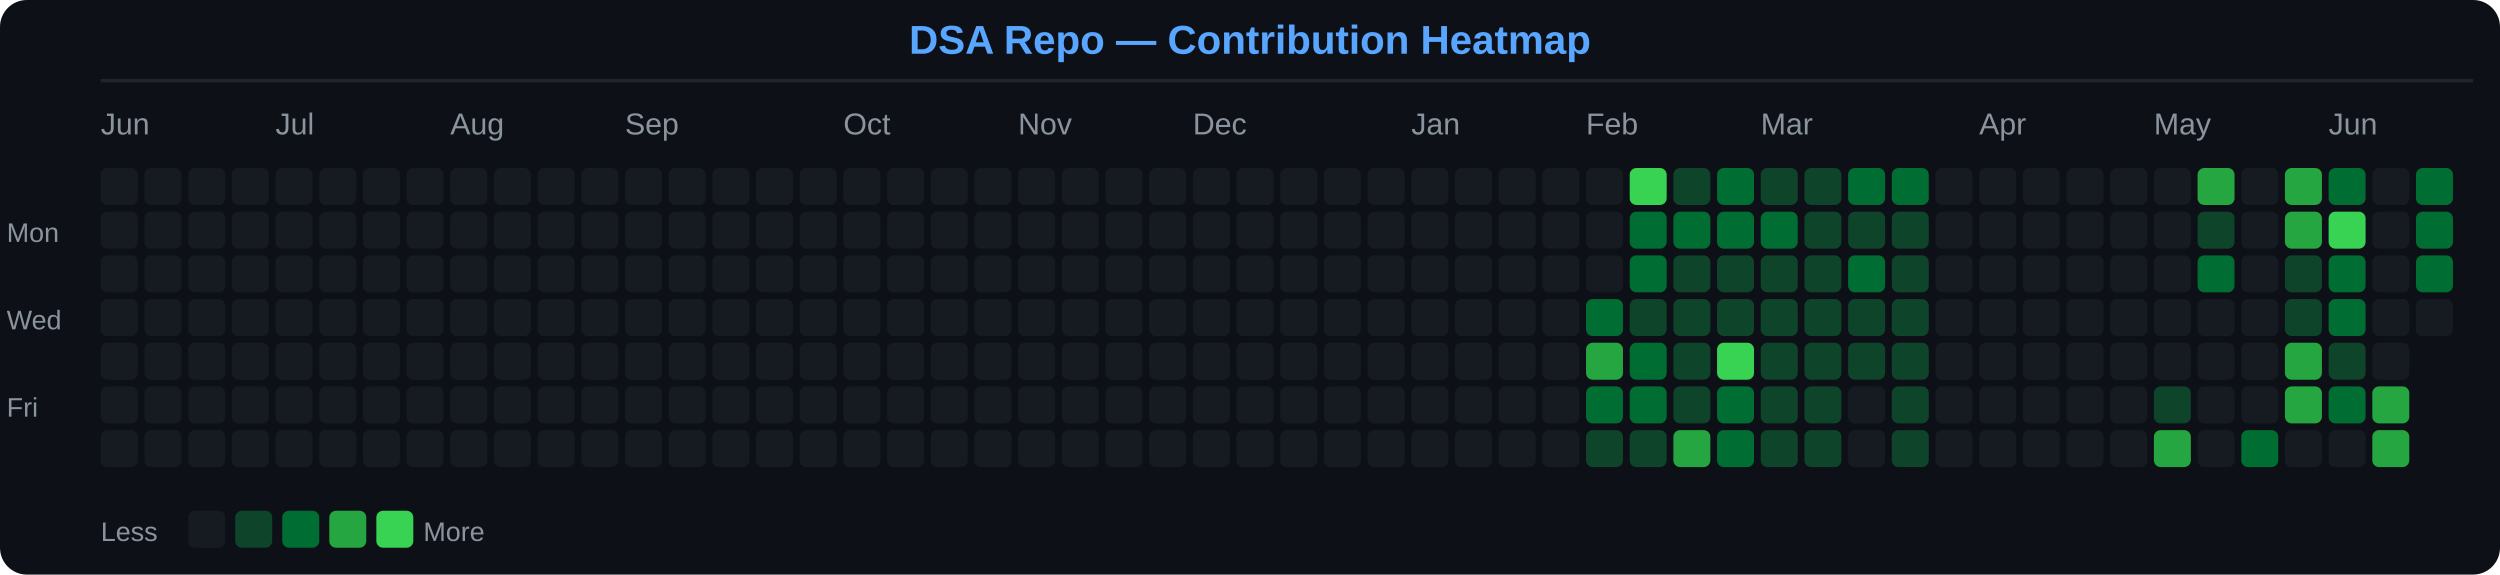
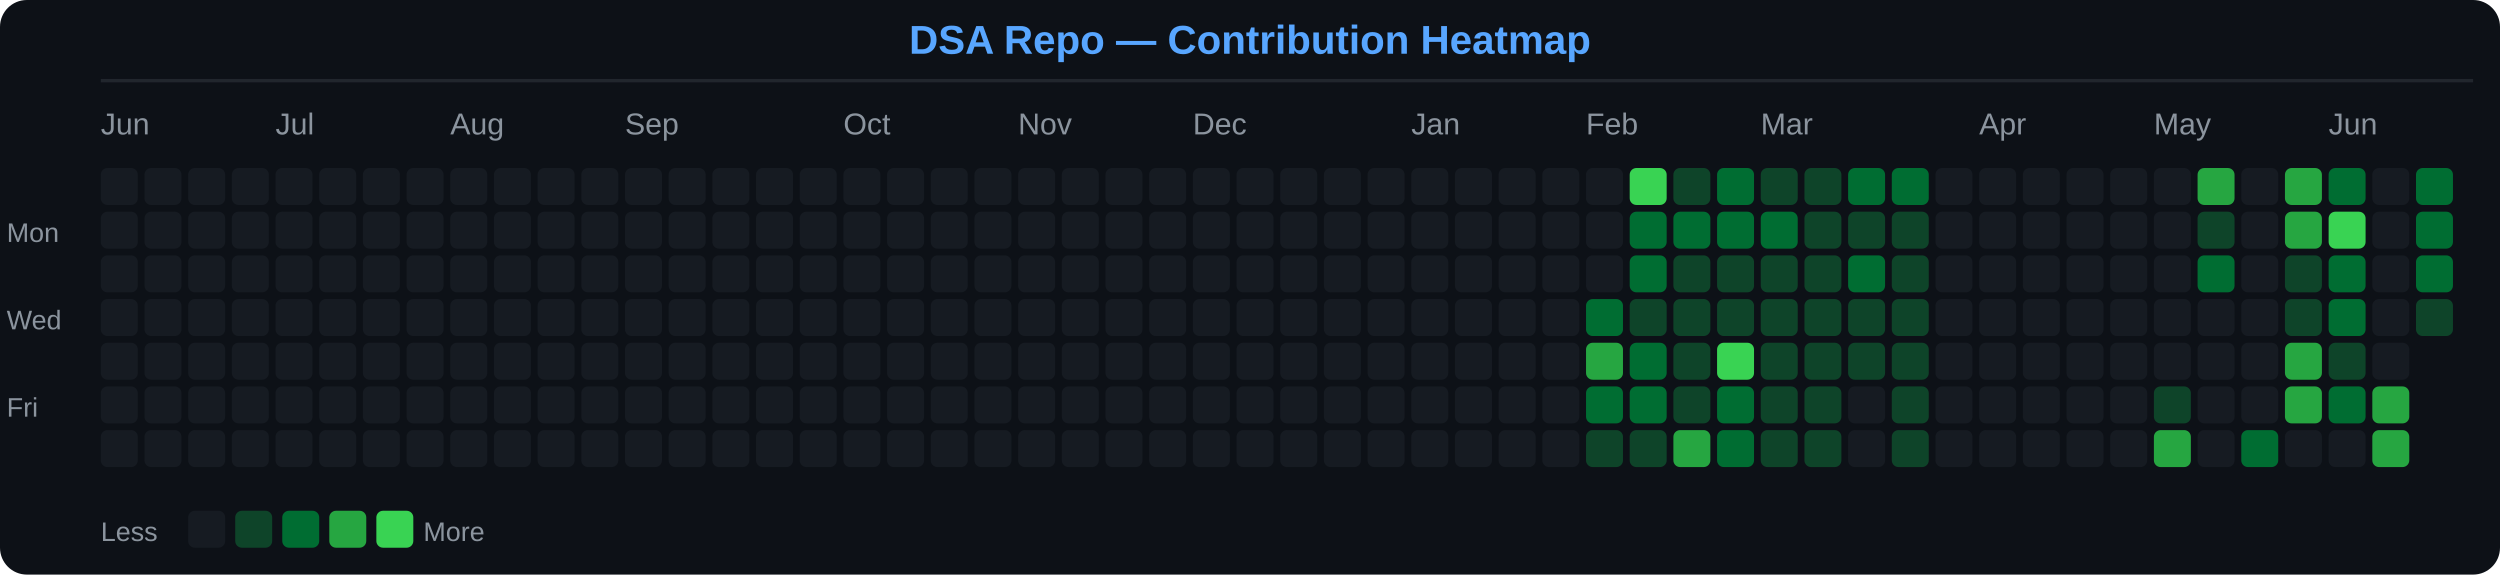
<svg xmlns="http://www.w3.org/2000/svg" width="744" height="171" viewBox="0 0 744 171">
  <rect width="744" height="171" fill="#0d1117" rx="8" />
  <text x="372" y="16" fill="#58a6ff" font-family="Arial,sans-serif" font-size="12" text-anchor="middle" font-weight="bold">DSA Repo — Contribution Heatmap</text>
  <line x1="30" y1="24" x2="736" y2="24" stroke="#21262d" stroke-width="1" />
  <text x="2" y="72" fill="#8b949e" font-family="Arial,sans-serif" font-size="8">Mon</text>
  <text x="2" y="98" fill="#8b949e" font-family="Arial,sans-serif" font-size="8">Wed</text>
  <text x="2" y="124" fill="#8b949e" font-family="Arial,sans-serif" font-size="8">Fri</text>
  <text x="30" y="40" fill="#8b949e" font-family="Arial,sans-serif" font-size="9">Jun</text>
  <rect x="30" y="50" width="11" height="11" rx="2" fill="#161b22" />
  <rect x="30" y="63" width="11" height="11" rx="2" fill="#161b22" />
  <rect x="30" y="76" width="11" height="11" rx="2" fill="#161b22" />
  <rect x="30" y="89" width="11" height="11" rx="2" fill="#161b22" />
  <rect x="30" y="102" width="11" height="11" rx="2" fill="#161b22" />
  <rect x="30" y="115" width="11" height="11" rx="2" fill="#161b22" />
  <rect x="30" y="128" width="11" height="11" rx="2" fill="#161b22" />
  <rect x="43" y="50" width="11" height="11" rx="2" fill="#161b22" />
  <rect x="43" y="63" width="11" height="11" rx="2" fill="#161b22" />
  <rect x="43" y="76" width="11" height="11" rx="2" fill="#161b22" />
  <rect x="43" y="89" width="11" height="11" rx="2" fill="#161b22" />
  <rect x="43" y="102" width="11" height="11" rx="2" fill="#161b22" />
  <rect x="43" y="115" width="11" height="11" rx="2" fill="#161b22" />
  <rect x="43" y="128" width="11" height="11" rx="2" fill="#161b22" />
  <rect x="56" y="50" width="11" height="11" rx="2" fill="#161b22" />
  <rect x="56" y="63" width="11" height="11" rx="2" fill="#161b22" />
  <rect x="56" y="76" width="11" height="11" rx="2" fill="#161b22" />
  <rect x="56" y="89" width="11" height="11" rx="2" fill="#161b22" />
  <rect x="56" y="102" width="11" height="11" rx="2" fill="#161b22" />
  <rect x="56" y="115" width="11" height="11" rx="2" fill="#161b22" />
  <rect x="56" y="128" width="11" height="11" rx="2" fill="#161b22" />
  <rect x="69" y="50" width="11" height="11" rx="2" fill="#161b22" />
  <rect x="69" y="63" width="11" height="11" rx="2" fill="#161b22" />
  <rect x="69" y="76" width="11" height="11" rx="2" fill="#161b22" />
  <rect x="69" y="89" width="11" height="11" rx="2" fill="#161b22" />
  <rect x="69" y="102" width="11" height="11" rx="2" fill="#161b22" />
  <rect x="69" y="115" width="11" height="11" rx="2" fill="#161b22" />
  <rect x="69" y="128" width="11" height="11" rx="2" fill="#161b22" />
  <text x="82" y="40" fill="#8b949e" font-family="Arial,sans-serif" font-size="9">Jul</text>
  <rect x="82" y="50" width="11" height="11" rx="2" fill="#161b22" />
  <rect x="82" y="63" width="11" height="11" rx="2" fill="#161b22" />
  <rect x="82" y="76" width="11" height="11" rx="2" fill="#161b22" />
  <rect x="82" y="89" width="11" height="11" rx="2" fill="#161b22" />
  <rect x="82" y="102" width="11" height="11" rx="2" fill="#161b22" />
  <rect x="82" y="115" width="11" height="11" rx="2" fill="#161b22" />
  <rect x="82" y="128" width="11" height="11" rx="2" fill="#161b22" />
  <rect x="95" y="50" width="11" height="11" rx="2" fill="#161b22" />
  <rect x="95" y="63" width="11" height="11" rx="2" fill="#161b22" />
  <rect x="95" y="76" width="11" height="11" rx="2" fill="#161b22" />
  <rect x="95" y="89" width="11" height="11" rx="2" fill="#161b22" />
  <rect x="95" y="102" width="11" height="11" rx="2" fill="#161b22" />
  <rect x="95" y="115" width="11" height="11" rx="2" fill="#161b22" />
  <rect x="95" y="128" width="11" height="11" rx="2" fill="#161b22" />
  <rect x="108" y="50" width="11" height="11" rx="2" fill="#161b22" />
  <rect x="108" y="63" width="11" height="11" rx="2" fill="#161b22" />
  <rect x="108" y="76" width="11" height="11" rx="2" fill="#161b22" />
  <rect x="108" y="89" width="11" height="11" rx="2" fill="#161b22" />
  <rect x="108" y="102" width="11" height="11" rx="2" fill="#161b22" />
  <rect x="108" y="115" width="11" height="11" rx="2" fill="#161b22" />
  <rect x="108" y="128" width="11" height="11" rx="2" fill="#161b22" />
  <rect x="121" y="50" width="11" height="11" rx="2" fill="#161b22" />
  <rect x="121" y="63" width="11" height="11" rx="2" fill="#161b22" />
  <rect x="121" y="76" width="11" height="11" rx="2" fill="#161b22" />
  <rect x="121" y="89" width="11" height="11" rx="2" fill="#161b22" />
  <rect x="121" y="102" width="11" height="11" rx="2" fill="#161b22" />
  <rect x="121" y="115" width="11" height="11" rx="2" fill="#161b22" />
  <rect x="121" y="128" width="11" height="11" rx="2" fill="#161b22" />
  <text x="134" y="40" fill="#8b949e" font-family="Arial,sans-serif" font-size="9">Aug</text>
  <rect x="134" y="50" width="11" height="11" rx="2" fill="#161b22" />
  <rect x="134" y="63" width="11" height="11" rx="2" fill="#161b22" />
  <rect x="134" y="76" width="11" height="11" rx="2" fill="#161b22" />
  <rect x="134" y="89" width="11" height="11" rx="2" fill="#161b22" />
  <rect x="134" y="102" width="11" height="11" rx="2" fill="#161b22" />
  <rect x="134" y="115" width="11" height="11" rx="2" fill="#161b22" />
  <rect x="134" y="128" width="11" height="11" rx="2" fill="#161b22" />
  <rect x="147" y="50" width="11" height="11" rx="2" fill="#161b22" />
  <rect x="147" y="63" width="11" height="11" rx="2" fill="#161b22" />
  <rect x="147" y="76" width="11" height="11" rx="2" fill="#161b22" />
  <rect x="147" y="89" width="11" height="11" rx="2" fill="#161b22" />
  <rect x="147" y="102" width="11" height="11" rx="2" fill="#161b22" />
  <rect x="147" y="115" width="11" height="11" rx="2" fill="#161b22" />
  <rect x="147" y="128" width="11" height="11" rx="2" fill="#161b22" />
  <rect x="160" y="50" width="11" height="11" rx="2" fill="#161b22" />
  <rect x="160" y="63" width="11" height="11" rx="2" fill="#161b22" />
  <rect x="160" y="76" width="11" height="11" rx="2" fill="#161b22" />
  <rect x="160" y="89" width="11" height="11" rx="2" fill="#161b22" />
  <rect x="160" y="102" width="11" height="11" rx="2" fill="#161b22" />
  <rect x="160" y="115" width="11" height="11" rx="2" fill="#161b22" />
  <rect x="160" y="128" width="11" height="11" rx="2" fill="#161b22" />
  <rect x="173" y="50" width="11" height="11" rx="2" fill="#161b22" />
  <rect x="173" y="63" width="11" height="11" rx="2" fill="#161b22" />
  <rect x="173" y="76" width="11" height="11" rx="2" fill="#161b22" />
  <rect x="173" y="89" width="11" height="11" rx="2" fill="#161b22" />
  <rect x="173" y="102" width="11" height="11" rx="2" fill="#161b22" />
  <rect x="173" y="115" width="11" height="11" rx="2" fill="#161b22" />
  <rect x="173" y="128" width="11" height="11" rx="2" fill="#161b22" />
  <text x="186" y="40" fill="#8b949e" font-family="Arial,sans-serif" font-size="9">Sep</text>
  <rect x="186" y="50" width="11" height="11" rx="2" fill="#161b22" />
  <rect x="186" y="63" width="11" height="11" rx="2" fill="#161b22" />
  <rect x="186" y="76" width="11" height="11" rx="2" fill="#161b22" />
  <rect x="186" y="89" width="11" height="11" rx="2" fill="#161b22" />
  <rect x="186" y="102" width="11" height="11" rx="2" fill="#161b22" />
  <rect x="186" y="115" width="11" height="11" rx="2" fill="#161b22" />
  <rect x="186" y="128" width="11" height="11" rx="2" fill="#161b22" />
  <rect x="199" y="50" width="11" height="11" rx="2" fill="#161b22" />
  <rect x="199" y="63" width="11" height="11" rx="2" fill="#161b22" />
  <rect x="199" y="76" width="11" height="11" rx="2" fill="#161b22" />
  <rect x="199" y="89" width="11" height="11" rx="2" fill="#161b22" />
  <rect x="199" y="102" width="11" height="11" rx="2" fill="#161b22" />
  <rect x="199" y="115" width="11" height="11" rx="2" fill="#161b22" />
  <rect x="199" y="128" width="11" height="11" rx="2" fill="#161b22" />
  <rect x="212" y="50" width="11" height="11" rx="2" fill="#161b22" />
  <rect x="212" y="63" width="11" height="11" rx="2" fill="#161b22" />
  <rect x="212" y="76" width="11" height="11" rx="2" fill="#161b22" />
  <rect x="212" y="89" width="11" height="11" rx="2" fill="#161b22" />
  <rect x="212" y="102" width="11" height="11" rx="2" fill="#161b22" />
  <rect x="212" y="115" width="11" height="11" rx="2" fill="#161b22" />
  <rect x="212" y="128" width="11" height="11" rx="2" fill="#161b22" />
  <rect x="225" y="50" width="11" height="11" rx="2" fill="#161b22" />
  <rect x="225" y="63" width="11" height="11" rx="2" fill="#161b22" />
  <rect x="225" y="76" width="11" height="11" rx="2" fill="#161b22" />
  <rect x="225" y="89" width="11" height="11" rx="2" fill="#161b22" />
  <rect x="225" y="102" width="11" height="11" rx="2" fill="#161b22" />
  <rect x="225" y="115" width="11" height="11" rx="2" fill="#161b22" />
  <rect x="225" y="128" width="11" height="11" rx="2" fill="#161b22" />
  <rect x="238" y="50" width="11" height="11" rx="2" fill="#161b22" />
  <rect x="238" y="63" width="11" height="11" rx="2" fill="#161b22" />
  <rect x="238" y="76" width="11" height="11" rx="2" fill="#161b22" />
  <rect x="238" y="89" width="11" height="11" rx="2" fill="#161b22" />
  <rect x="238" y="102" width="11" height="11" rx="2" fill="#161b22" />
  <rect x="238" y="115" width="11" height="11" rx="2" fill="#161b22" />
  <rect x="238" y="128" width="11" height="11" rx="2" fill="#161b22" />
  <text x="251" y="40" fill="#8b949e" font-family="Arial,sans-serif" font-size="9">Oct</text>
  <rect x="251" y="50" width="11" height="11" rx="2" fill="#161b22" />
  <rect x="251" y="63" width="11" height="11" rx="2" fill="#161b22" />
  <rect x="251" y="76" width="11" height="11" rx="2" fill="#161b22" />
  <rect x="251" y="89" width="11" height="11" rx="2" fill="#161b22" />
  <rect x="251" y="102" width="11" height="11" rx="2" fill="#161b22" />
  <rect x="251" y="115" width="11" height="11" rx="2" fill="#161b22" />
  <rect x="251" y="128" width="11" height="11" rx="2" fill="#161b22" />
  <rect x="264" y="50" width="11" height="11" rx="2" fill="#161b22" />
  <rect x="264" y="63" width="11" height="11" rx="2" fill="#161b22" />
  <rect x="264" y="76" width="11" height="11" rx="2" fill="#161b22" />
  <rect x="264" y="89" width="11" height="11" rx="2" fill="#161b22" />
  <rect x="264" y="102" width="11" height="11" rx="2" fill="#161b22" />
  <rect x="264" y="115" width="11" height="11" rx="2" fill="#161b22" />
  <rect x="264" y="128" width="11" height="11" rx="2" fill="#161b22" />
  <rect x="277" y="50" width="11" height="11" rx="2" fill="#161b22" />
  <rect x="277" y="63" width="11" height="11" rx="2" fill="#161b22" />
  <rect x="277" y="76" width="11" height="11" rx="2" fill="#161b22" />
  <rect x="277" y="89" width="11" height="11" rx="2" fill="#161b22" />
  <rect x="277" y="102" width="11" height="11" rx="2" fill="#161b22" />
  <rect x="277" y="115" width="11" height="11" rx="2" fill="#161b22" />
  <rect x="277" y="128" width="11" height="11" rx="2" fill="#161b22" />
  <rect x="290" y="50" width="11" height="11" rx="2" fill="#161b22" />
  <rect x="290" y="63" width="11" height="11" rx="2" fill="#161b22" />
  <rect x="290" y="76" width="11" height="11" rx="2" fill="#161b22" />
  <rect x="290" y="89" width="11" height="11" rx="2" fill="#161b22" />
  <rect x="290" y="102" width="11" height="11" rx="2" fill="#161b22" />
  <rect x="290" y="115" width="11" height="11" rx="2" fill="#161b22" />
  <rect x="290" y="128" width="11" height="11" rx="2" fill="#161b22" />
  <text x="303" y="40" fill="#8b949e" font-family="Arial,sans-serif" font-size="9">Nov</text>
  <rect x="303" y="50" width="11" height="11" rx="2" fill="#161b22" />
  <rect x="303" y="63" width="11" height="11" rx="2" fill="#161b22" />
  <rect x="303" y="76" width="11" height="11" rx="2" fill="#161b22" />
  <rect x="303" y="89" width="11" height="11" rx="2" fill="#161b22" />
  <rect x="303" y="102" width="11" height="11" rx="2" fill="#161b22" />
  <rect x="303" y="115" width="11" height="11" rx="2" fill="#161b22" />
  <rect x="303" y="128" width="11" height="11" rx="2" fill="#161b22" />
  <rect x="316" y="50" width="11" height="11" rx="2" fill="#161b22" />
  <rect x="316" y="63" width="11" height="11" rx="2" fill="#161b22" />
  <rect x="316" y="76" width="11" height="11" rx="2" fill="#161b22" />
  <rect x="316" y="89" width="11" height="11" rx="2" fill="#161b22" />
  <rect x="316" y="102" width="11" height="11" rx="2" fill="#161b22" />
  <rect x="316" y="115" width="11" height="11" rx="2" fill="#161b22" />
  <rect x="316" y="128" width="11" height="11" rx="2" fill="#161b22" />
  <rect x="329" y="50" width="11" height="11" rx="2" fill="#161b22" />
  <rect x="329" y="63" width="11" height="11" rx="2" fill="#161b22" />
  <rect x="329" y="76" width="11" height="11" rx="2" fill="#161b22" />
  <rect x="329" y="89" width="11" height="11" rx="2" fill="#161b22" />
  <rect x="329" y="102" width="11" height="11" rx="2" fill="#161b22" />
  <rect x="329" y="115" width="11" height="11" rx="2" fill="#161b22" />
  <rect x="329" y="128" width="11" height="11" rx="2" fill="#161b22" />
  <rect x="342" y="50" width="11" height="11" rx="2" fill="#161b22" />
  <rect x="342" y="63" width="11" height="11" rx="2" fill="#161b22" />
  <rect x="342" y="76" width="11" height="11" rx="2" fill="#161b22" />
  <rect x="342" y="89" width="11" height="11" rx="2" fill="#161b22" />
  <rect x="342" y="102" width="11" height="11" rx="2" fill="#161b22" />
  <rect x="342" y="115" width="11" height="11" rx="2" fill="#161b22" />
  <rect x="342" y="128" width="11" height="11" rx="2" fill="#161b22" />
  <text x="355" y="40" fill="#8b949e" font-family="Arial,sans-serif" font-size="9">Dec</text>
  <rect x="355" y="50" width="11" height="11" rx="2" fill="#161b22" />
  <rect x="355" y="63" width="11" height="11" rx="2" fill="#161b22" />
  <rect x="355" y="76" width="11" height="11" rx="2" fill="#161b22" />
  <rect x="355" y="89" width="11" height="11" rx="2" fill="#161b22" />
  <rect x="355" y="102" width="11" height="11" rx="2" fill="#161b22" />
  <rect x="355" y="115" width="11" height="11" rx="2" fill="#161b22" />
  <rect x="355" y="128" width="11" height="11" rx="2" fill="#161b22" />
  <rect x="368" y="50" width="11" height="11" rx="2" fill="#161b22" />
  <rect x="368" y="63" width="11" height="11" rx="2" fill="#161b22" />
  <rect x="368" y="76" width="11" height="11" rx="2" fill="#161b22" />
  <rect x="368" y="89" width="11" height="11" rx="2" fill="#161b22" />
  <rect x="368" y="102" width="11" height="11" rx="2" fill="#161b22" />
  <rect x="368" y="115" width="11" height="11" rx="2" fill="#161b22" />
  <rect x="368" y="128" width="11" height="11" rx="2" fill="#161b22" />
  <rect x="381" y="50" width="11" height="11" rx="2" fill="#161b22" />
  <rect x="381" y="63" width="11" height="11" rx="2" fill="#161b22" />
  <rect x="381" y="76" width="11" height="11" rx="2" fill="#161b22" />
  <rect x="381" y="89" width="11" height="11" rx="2" fill="#161b22" />
  <rect x="381" y="102" width="11" height="11" rx="2" fill="#161b22" />
  <rect x="381" y="115" width="11" height="11" rx="2" fill="#161b22" />
  <rect x="381" y="128" width="11" height="11" rx="2" fill="#161b22" />
  <rect x="394" y="50" width="11" height="11" rx="2" fill="#161b22" />
  <rect x="394" y="63" width="11" height="11" rx="2" fill="#161b22" />
  <rect x="394" y="76" width="11" height="11" rx="2" fill="#161b22" />
  <rect x="394" y="89" width="11" height="11" rx="2" fill="#161b22" />
  <rect x="394" y="102" width="11" height="11" rx="2" fill="#161b22" />
  <rect x="394" y="115" width="11" height="11" rx="2" fill="#161b22" />
  <rect x="394" y="128" width="11" height="11" rx="2" fill="#161b22" />
  <rect x="407" y="50" width="11" height="11" rx="2" fill="#161b22" />
  <rect x="407" y="63" width="11" height="11" rx="2" fill="#161b22" />
  <rect x="407" y="76" width="11" height="11" rx="2" fill="#161b22" />
  <rect x="407" y="89" width="11" height="11" rx="2" fill="#161b22" />
  <rect x="407" y="102" width="11" height="11" rx="2" fill="#161b22" />
  <rect x="407" y="115" width="11" height="11" rx="2" fill="#161b22" />
  <rect x="407" y="128" width="11" height="11" rx="2" fill="#161b22" />
  <text x="420" y="40" fill="#8b949e" font-family="Arial,sans-serif" font-size="9">Jan</text>
  <rect x="420" y="50" width="11" height="11" rx="2" fill="#161b22" />
  <rect x="420" y="63" width="11" height="11" rx="2" fill="#161b22" />
  <rect x="420" y="76" width="11" height="11" rx="2" fill="#161b22" />
  <rect x="420" y="89" width="11" height="11" rx="2" fill="#161b22" />
  <rect x="420" y="102" width="11" height="11" rx="2" fill="#161b22" />
  <rect x="420" y="115" width="11" height="11" rx="2" fill="#161b22" />
  <rect x="420" y="128" width="11" height="11" rx="2" fill="#161b22" />
  <rect x="433" y="50" width="11" height="11" rx="2" fill="#161b22" />
  <rect x="433" y="63" width="11" height="11" rx="2" fill="#161b22" />
  <rect x="433" y="76" width="11" height="11" rx="2" fill="#161b22" />
  <rect x="433" y="89" width="11" height="11" rx="2" fill="#161b22" />
  <rect x="433" y="102" width="11" height="11" rx="2" fill="#161b22" />
  <rect x="433" y="115" width="11" height="11" rx="2" fill="#161b22" />
  <rect x="433" y="128" width="11" height="11" rx="2" fill="#161b22" />
  <rect x="446" y="50" width="11" height="11" rx="2" fill="#161b22" />
  <rect x="446" y="63" width="11" height="11" rx="2" fill="#161b22" />
  <rect x="446" y="76" width="11" height="11" rx="2" fill="#161b22" />
  <rect x="446" y="89" width="11" height="11" rx="2" fill="#161b22" />
  <rect x="446" y="102" width="11" height="11" rx="2" fill="#161b22" />
  <rect x="446" y="115" width="11" height="11" rx="2" fill="#161b22" />
  <rect x="446" y="128" width="11" height="11" rx="2" fill="#161b22" />
  <rect x="459" y="50" width="11" height="11" rx="2" fill="#161b22" />
  <rect x="459" y="63" width="11" height="11" rx="2" fill="#161b22" />
  <rect x="459" y="76" width="11" height="11" rx="2" fill="#161b22" />
  <rect x="459" y="89" width="11" height="11" rx="2" fill="#161b22" />
  <rect x="459" y="102" width="11" height="11" rx="2" fill="#161b22" />
  <rect x="459" y="115" width="11" height="11" rx="2" fill="#161b22" />
  <rect x="459" y="128" width="11" height="11" rx="2" fill="#161b22" />
  <text x="472" y="40" fill="#8b949e" font-family="Arial,sans-serif" font-size="9">Feb</text>
  <rect x="472" y="50" width="11" height="11" rx="2" fill="#161b22" />
  <rect x="472" y="63" width="11" height="11" rx="2" fill="#161b22" />
  <rect x="472" y="76" width="11" height="11" rx="2" fill="#161b22" />
  <rect x="472" y="89" width="11" height="11" rx="2" fill="#006d32" />
  <rect x="472" y="102" width="11" height="11" rx="2" fill="#26a641" />
  <rect x="472" y="115" width="11" height="11" rx="2" fill="#006d32" />
  <rect x="472" y="128" width="11" height="11" rx="2" fill="#0e4429" />
  <rect x="485" y="50" width="11" height="11" rx="2" fill="#39d353" />
  <rect x="485" y="63" width="11" height="11" rx="2" fill="#006d32" />
  <rect x="485" y="76" width="11" height="11" rx="2" fill="#006d32" />
  <rect x="485" y="89" width="11" height="11" rx="2" fill="#0e4429" />
  <rect x="485" y="102" width="11" height="11" rx="2" fill="#006d32" />
  <rect x="485" y="115" width="11" height="11" rx="2" fill="#006d32" />
  <rect x="485" y="128" width="11" height="11" rx="2" fill="#0e4429" />
  <rect x="498" y="50" width="11" height="11" rx="2" fill="#0e4429" />
  <rect x="498" y="63" width="11" height="11" rx="2" fill="#006d32" />
  <rect x="498" y="76" width="11" height="11" rx="2" fill="#0e4429" />
  <rect x="498" y="89" width="11" height="11" rx="2" fill="#0e4429" />
  <rect x="498" y="102" width="11" height="11" rx="2" fill="#0e4429" />
  <rect x="498" y="115" width="11" height="11" rx="2" fill="#0e4429" />
  <rect x="498" y="128" width="11" height="11" rx="2" fill="#26a641" />
  <rect x="511" y="50" width="11" height="11" rx="2" fill="#006d32" />
  <rect x="511" y="63" width="11" height="11" rx="2" fill="#006d32" />
  <rect x="511" y="76" width="11" height="11" rx="2" fill="#0e4429" />
  <rect x="511" y="89" width="11" height="11" rx="2" fill="#0e4429" />
  <rect x="511" y="102" width="11" height="11" rx="2" fill="#39d353" />
  <rect x="511" y="115" width="11" height="11" rx="2" fill="#006d32" />
  <rect x="511" y="128" width="11" height="11" rx="2" fill="#006d32" />
  <text x="524" y="40" fill="#8b949e" font-family="Arial,sans-serif" font-size="9">Mar</text>
  <rect x="524" y="50" width="11" height="11" rx="2" fill="#0e4429" />
  <rect x="524" y="63" width="11" height="11" rx="2" fill="#006d32" />
  <rect x="524" y="76" width="11" height="11" rx="2" fill="#0e4429" />
  <rect x="524" y="89" width="11" height="11" rx="2" fill="#0e4429" />
  <rect x="524" y="102" width="11" height="11" rx="2" fill="#0e4429" />
  <rect x="524" y="115" width="11" height="11" rx="2" fill="#0e4429" />
  <rect x="524" y="128" width="11" height="11" rx="2" fill="#0e4429" />
  <rect x="537" y="50" width="11" height="11" rx="2" fill="#0e4429" />
  <rect x="537" y="63" width="11" height="11" rx="2" fill="#0e4429" />
  <rect x="537" y="76" width="11" height="11" rx="2" fill="#0e4429" />
  <rect x="537" y="89" width="11" height="11" rx="2" fill="#0e4429" />
  <rect x="537" y="102" width="11" height="11" rx="2" fill="#0e4429" />
  <rect x="537" y="115" width="11" height="11" rx="2" fill="#0e4429" />
  <rect x="537" y="128" width="11" height="11" rx="2" fill="#0e4429" />
  <rect x="550" y="50" width="11" height="11" rx="2" fill="#006d32" />
  <rect x="550" y="63" width="11" height="11" rx="2" fill="#0e4429" />
  <rect x="550" y="76" width="11" height="11" rx="2" fill="#006d32" />
  <rect x="550" y="89" width="11" height="11" rx="2" fill="#0e4429" />
  <rect x="550" y="102" width="11" height="11" rx="2" fill="#0e4429" />
  <rect x="550" y="115" width="11" height="11" rx="2" fill="#161b22" />
  <rect x="550" y="128" width="11" height="11" rx="2" fill="#161b22" />
  <rect x="563" y="50" width="11" height="11" rx="2" fill="#006d32" />
  <rect x="563" y="63" width="11" height="11" rx="2" fill="#0e4429" />
  <rect x="563" y="76" width="11" height="11" rx="2" fill="#0e4429" />
  <rect x="563" y="89" width="11" height="11" rx="2" fill="#0e4429" />
  <rect x="563" y="102" width="11" height="11" rx="2" fill="#0e4429" />
  <rect x="563" y="115" width="11" height="11" rx="2" fill="#0e4429" />
  <rect x="563" y="128" width="11" height="11" rx="2" fill="#0e4429" />
  <rect x="576" y="50" width="11" height="11" rx="2" fill="#161b22" />
  <rect x="576" y="63" width="11" height="11" rx="2" fill="#161b22" />
  <rect x="576" y="76" width="11" height="11" rx="2" fill="#161b22" />
  <rect x="576" y="89" width="11" height="11" rx="2" fill="#161b22" />
  <rect x="576" y="102" width="11" height="11" rx="2" fill="#161b22" />
  <rect x="576" y="115" width="11" height="11" rx="2" fill="#161b22" />
  <rect x="576" y="128" width="11" height="11" rx="2" fill="#161b22" />
  <text x="589" y="40" fill="#8b949e" font-family="Arial,sans-serif" font-size="9">Apr</text>
  <rect x="589" y="50" width="11" height="11" rx="2" fill="#161b22" />
  <rect x="589" y="63" width="11" height="11" rx="2" fill="#161b22" />
  <rect x="589" y="76" width="11" height="11" rx="2" fill="#161b22" />
  <rect x="589" y="89" width="11" height="11" rx="2" fill="#161b22" />
  <rect x="589" y="102" width="11" height="11" rx="2" fill="#161b22" />
  <rect x="589" y="115" width="11" height="11" rx="2" fill="#161b22" />
  <rect x="589" y="128" width="11" height="11" rx="2" fill="#161b22" />
  <rect x="602" y="50" width="11" height="11" rx="2" fill="#161b22" />
  <rect x="602" y="63" width="11" height="11" rx="2" fill="#161b22" />
  <rect x="602" y="76" width="11" height="11" rx="2" fill="#161b22" />
  <rect x="602" y="89" width="11" height="11" rx="2" fill="#161b22" />
  <rect x="602" y="102" width="11" height="11" rx="2" fill="#161b22" />
  <rect x="602" y="115" width="11" height="11" rx="2" fill="#161b22" />
  <rect x="602" y="128" width="11" height="11" rx="2" fill="#161b22" />
  <rect x="615" y="50" width="11" height="11" rx="2" fill="#161b22" />
  <rect x="615" y="63" width="11" height="11" rx="2" fill="#161b22" />
  <rect x="615" y="76" width="11" height="11" rx="2" fill="#161b22" />
  <rect x="615" y="89" width="11" height="11" rx="2" fill="#161b22" />
  <rect x="615" y="102" width="11" height="11" rx="2" fill="#161b22" />
  <rect x="615" y="115" width="11" height="11" rx="2" fill="#161b22" />
  <rect x="615" y="128" width="11" height="11" rx="2" fill="#161b22" />
  <rect x="628" y="50" width="11" height="11" rx="2" fill="#161b22" />
  <rect x="628" y="63" width="11" height="11" rx="2" fill="#161b22" />
  <rect x="628" y="76" width="11" height="11" rx="2" fill="#161b22" />
  <rect x="628" y="89" width="11" height="11" rx="2" fill="#161b22" />
  <rect x="628" y="102" width="11" height="11" rx="2" fill="#161b22" />
  <rect x="628" y="115" width="11" height="11" rx="2" fill="#161b22" />
  <rect x="628" y="128" width="11" height="11" rx="2" fill="#161b22" />
  <text x="641" y="40" fill="#8b949e" font-family="Arial,sans-serif" font-size="9">May</text>
  <rect x="641" y="50" width="11" height="11" rx="2" fill="#161b22" />
  <rect x="641" y="63" width="11" height="11" rx="2" fill="#161b22" />
  <rect x="641" y="76" width="11" height="11" rx="2" fill="#161b22" />
  <rect x="641" y="89" width="11" height="11" rx="2" fill="#161b22" />
  <rect x="641" y="102" width="11" height="11" rx="2" fill="#161b22" />
  <rect x="641" y="115" width="11" height="11" rx="2" fill="#0e4429" />
  <rect x="641" y="128" width="11" height="11" rx="2" fill="#26a641" />
  <rect x="654" y="50" width="11" height="11" rx="2" fill="#26a641" />
  <rect x="654" y="63" width="11" height="11" rx="2" fill="#0e4429" />
  <rect x="654" y="76" width="11" height="11" rx="2" fill="#006d32" />
  <rect x="654" y="89" width="11" height="11" rx="2" fill="#161b22" />
  <rect x="654" y="102" width="11" height="11" rx="2" fill="#161b22" />
  <rect x="654" y="115" width="11" height="11" rx="2" fill="#161b22" />
  <rect x="654" y="128" width="11" height="11" rx="2" fill="#161b22" />
  <rect x="667" y="50" width="11" height="11" rx="2" fill="#161b22" />
  <rect x="667" y="63" width="11" height="11" rx="2" fill="#161b22" />
  <rect x="667" y="76" width="11" height="11" rx="2" fill="#161b22" />
  <rect x="667" y="89" width="11" height="11" rx="2" fill="#161b22" />
  <rect x="667" y="102" width="11" height="11" rx="2" fill="#161b22" />
  <rect x="667" y="115" width="11" height="11" rx="2" fill="#161b22" />
  <rect x="667" y="128" width="11" height="11" rx="2" fill="#006d32" />
  <rect x="680" y="50" width="11" height="11" rx="2" fill="#26a641" />
  <rect x="680" y="63" width="11" height="11" rx="2" fill="#26a641" />
  <rect x="680" y="76" width="11" height="11" rx="2" fill="#0e4429" />
  <rect x="680" y="89" width="11" height="11" rx="2" fill="#0e4429" />
  <rect x="680" y="102" width="11" height="11" rx="2" fill="#26a641" />
  <rect x="680" y="115" width="11" height="11" rx="2" fill="#26a641" />
  <rect x="680" y="128" width="11" height="11" rx="2" fill="#161b22" />
  <text x="693" y="40" fill="#8b949e" font-family="Arial,sans-serif" font-size="9">Jun</text>
  <rect x="693" y="50" width="11" height="11" rx="2" fill="#006d32" />
  <rect x="693" y="63" width="11" height="11" rx="2" fill="#39d353" />
  <rect x="693" y="76" width="11" height="11" rx="2" fill="#006d32" />
  <rect x="693" y="89" width="11" height="11" rx="2" fill="#006d32" />
  <rect x="693" y="102" width="11" height="11" rx="2" fill="#0e4429" />
  <rect x="693" y="115" width="11" height="11" rx="2" fill="#006d32" />
  <rect x="693" y="128" width="11" height="11" rx="2" fill="#161b22" />
  <rect x="706" y="50" width="11" height="11" rx="2" fill="#161b22" />
  <rect x="706" y="63" width="11" height="11" rx="2" fill="#161b22" />
  <rect x="706" y="76" width="11" height="11" rx="2" fill="#161b22" />
  <rect x="706" y="89" width="11" height="11" rx="2" fill="#161b22" />
  <rect x="706" y="102" width="11" height="11" rx="2" fill="#161b22" />
  <rect x="706" y="115" width="11" height="11" rx="2" fill="#26a641" />
  <rect x="706" y="128" width="11" height="11" rx="2" fill="#26a641" />
  <rect x="719" y="50" width="11" height="11" rx="2" fill="#006d32" />
  <rect x="719" y="63" width="11" height="11" rx="2" fill="#006d32" />
  <rect x="719" y="76" width="11" height="11" rx="2" fill="#006d32" />
-   <rect x="719" y="89" width="11" height="11" rx="2" fill="#161b22" />
+   <rect x="719" y="89" width="11" height="11" rx="2" fill="#0e4429" />
  <text x="30" y="161" fill="#8b949e" font-family="Arial,sans-serif" font-size="8">Less</text>
  <rect x="56" y="152" width="11" height="11" rx="2" fill="#161b22" />
  <rect x="70" y="152" width="11" height="11" rx="2" fill="#0e4429" />
  <rect x="84" y="152" width="11" height="11" rx="2" fill="#006d32" />
  <rect x="98" y="152" width="11" height="11" rx="2" fill="#26a641" />
  <rect x="112" y="152" width="11" height="11" rx="2" fill="#39d353" />
  <text x="126" y="161" fill="#8b949e" font-family="Arial,sans-serif" font-size="8">More</text>
</svg>
